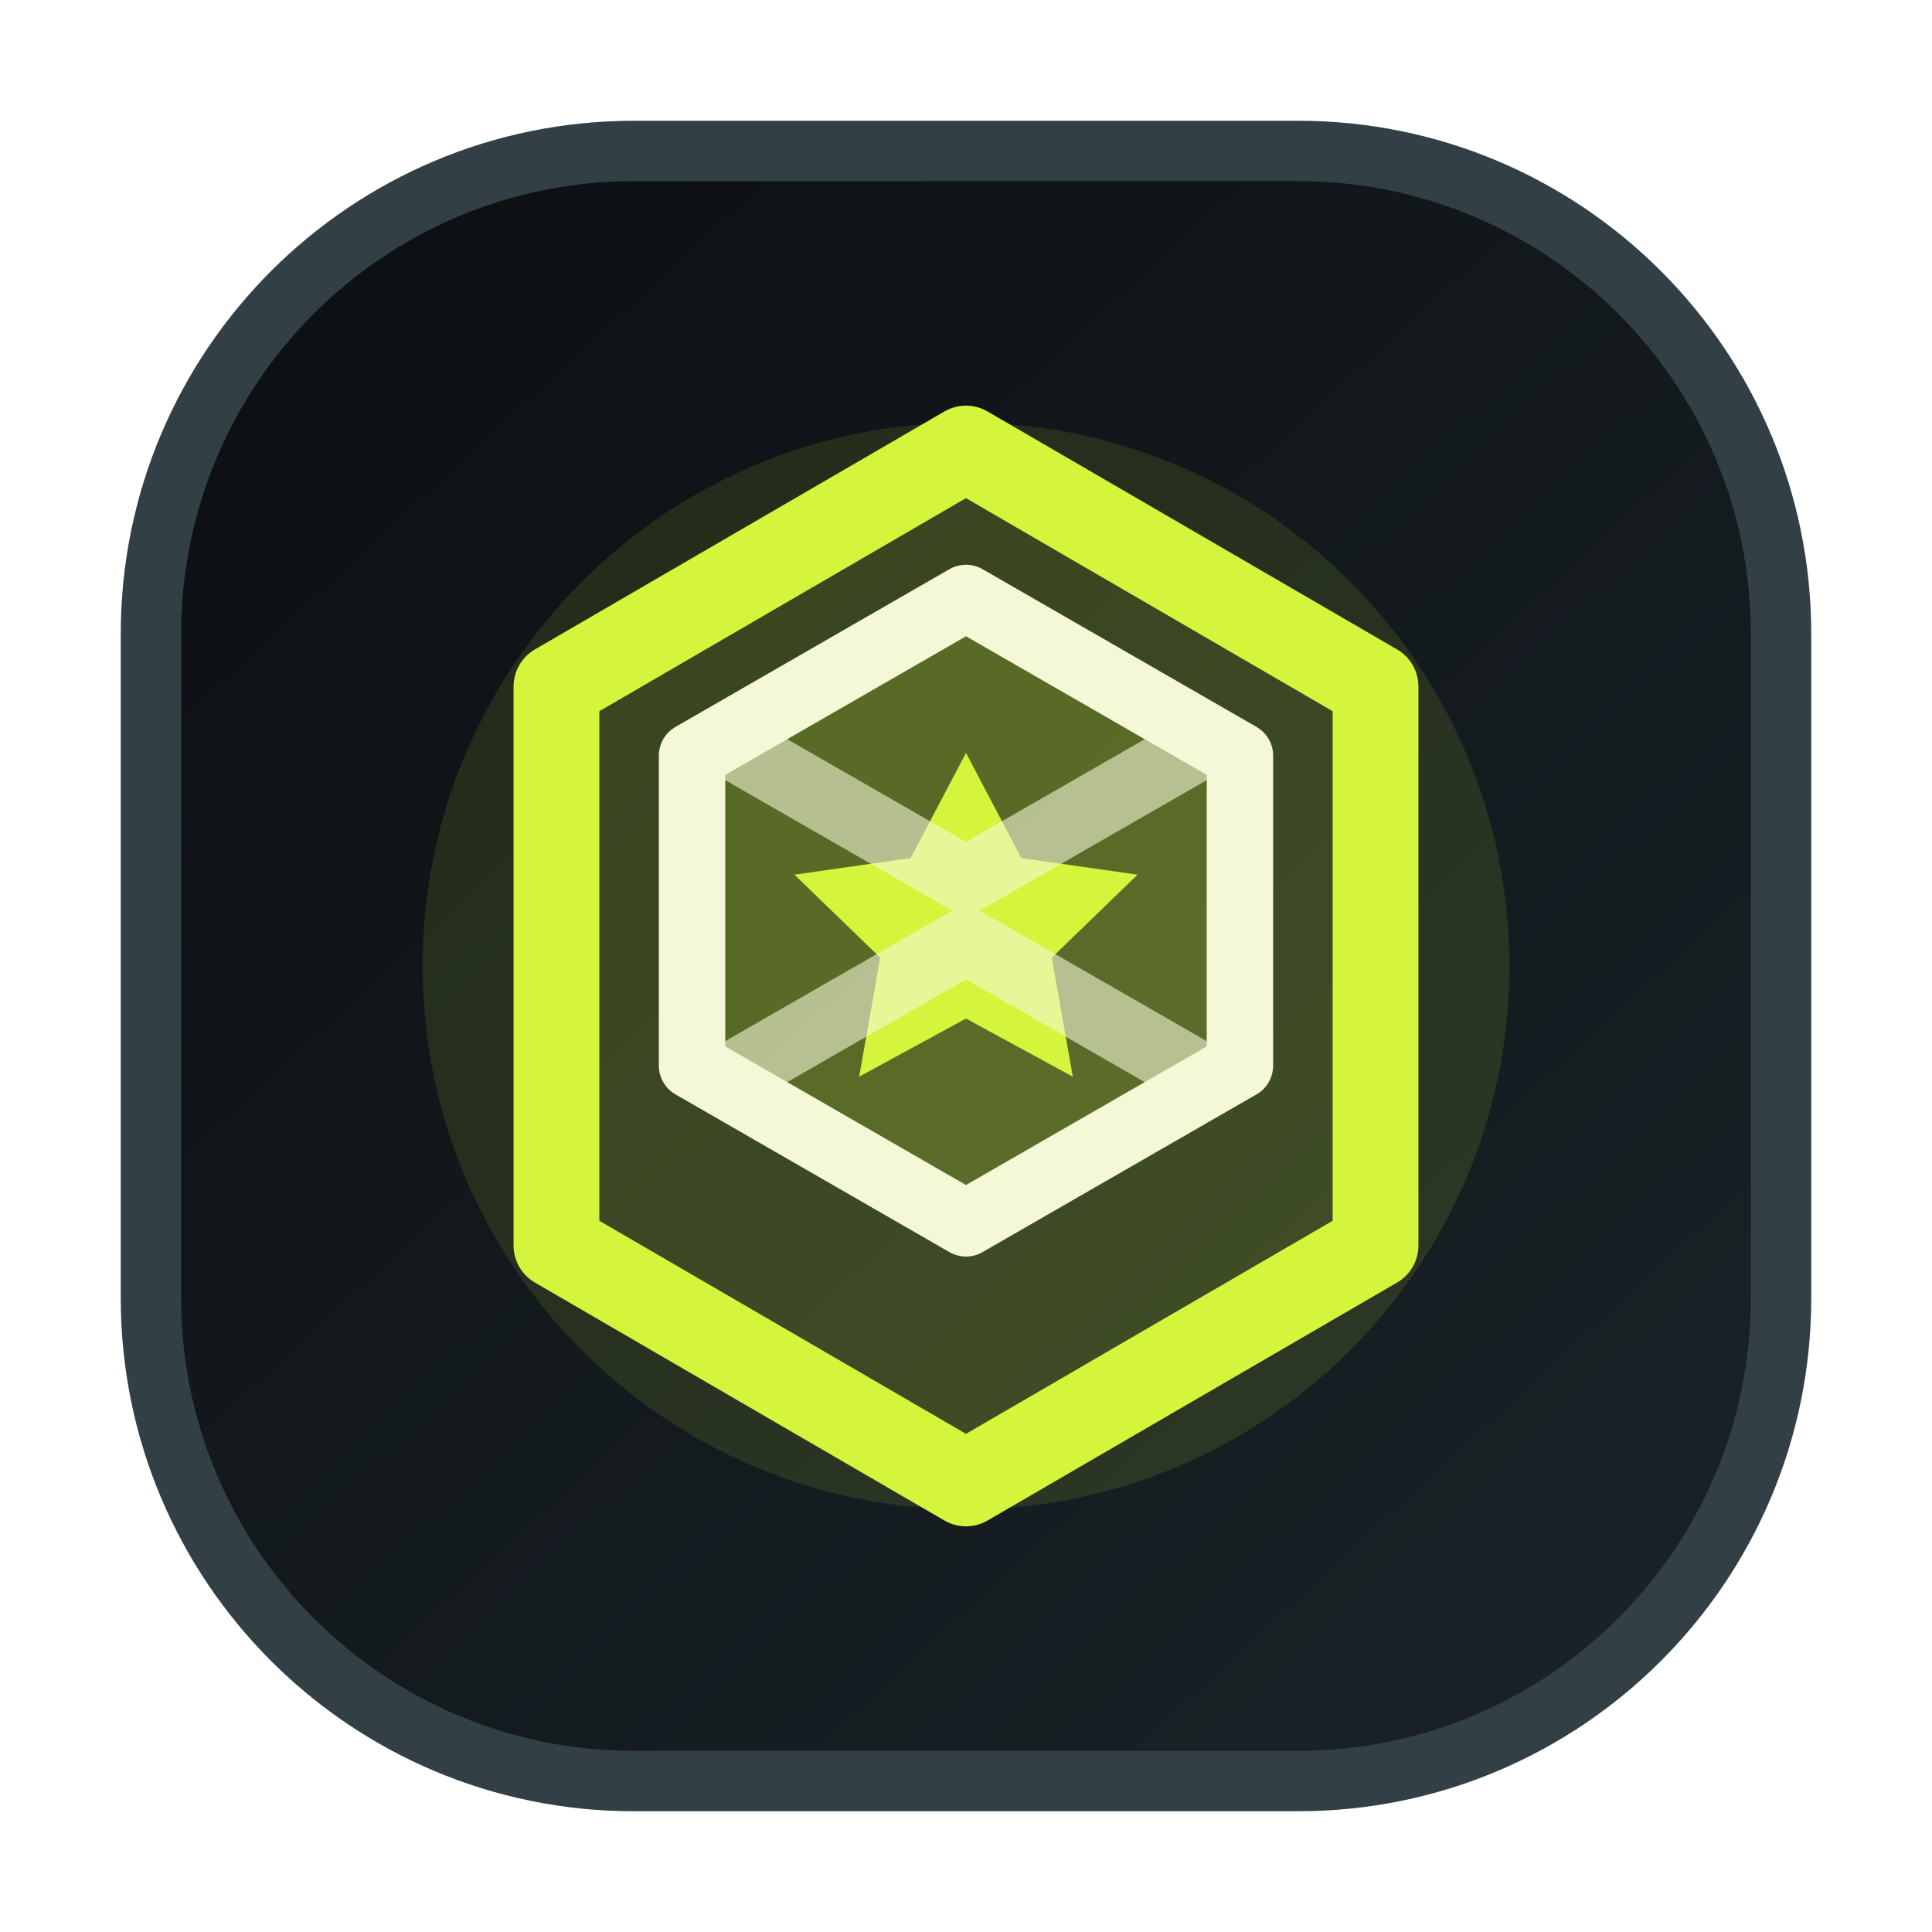
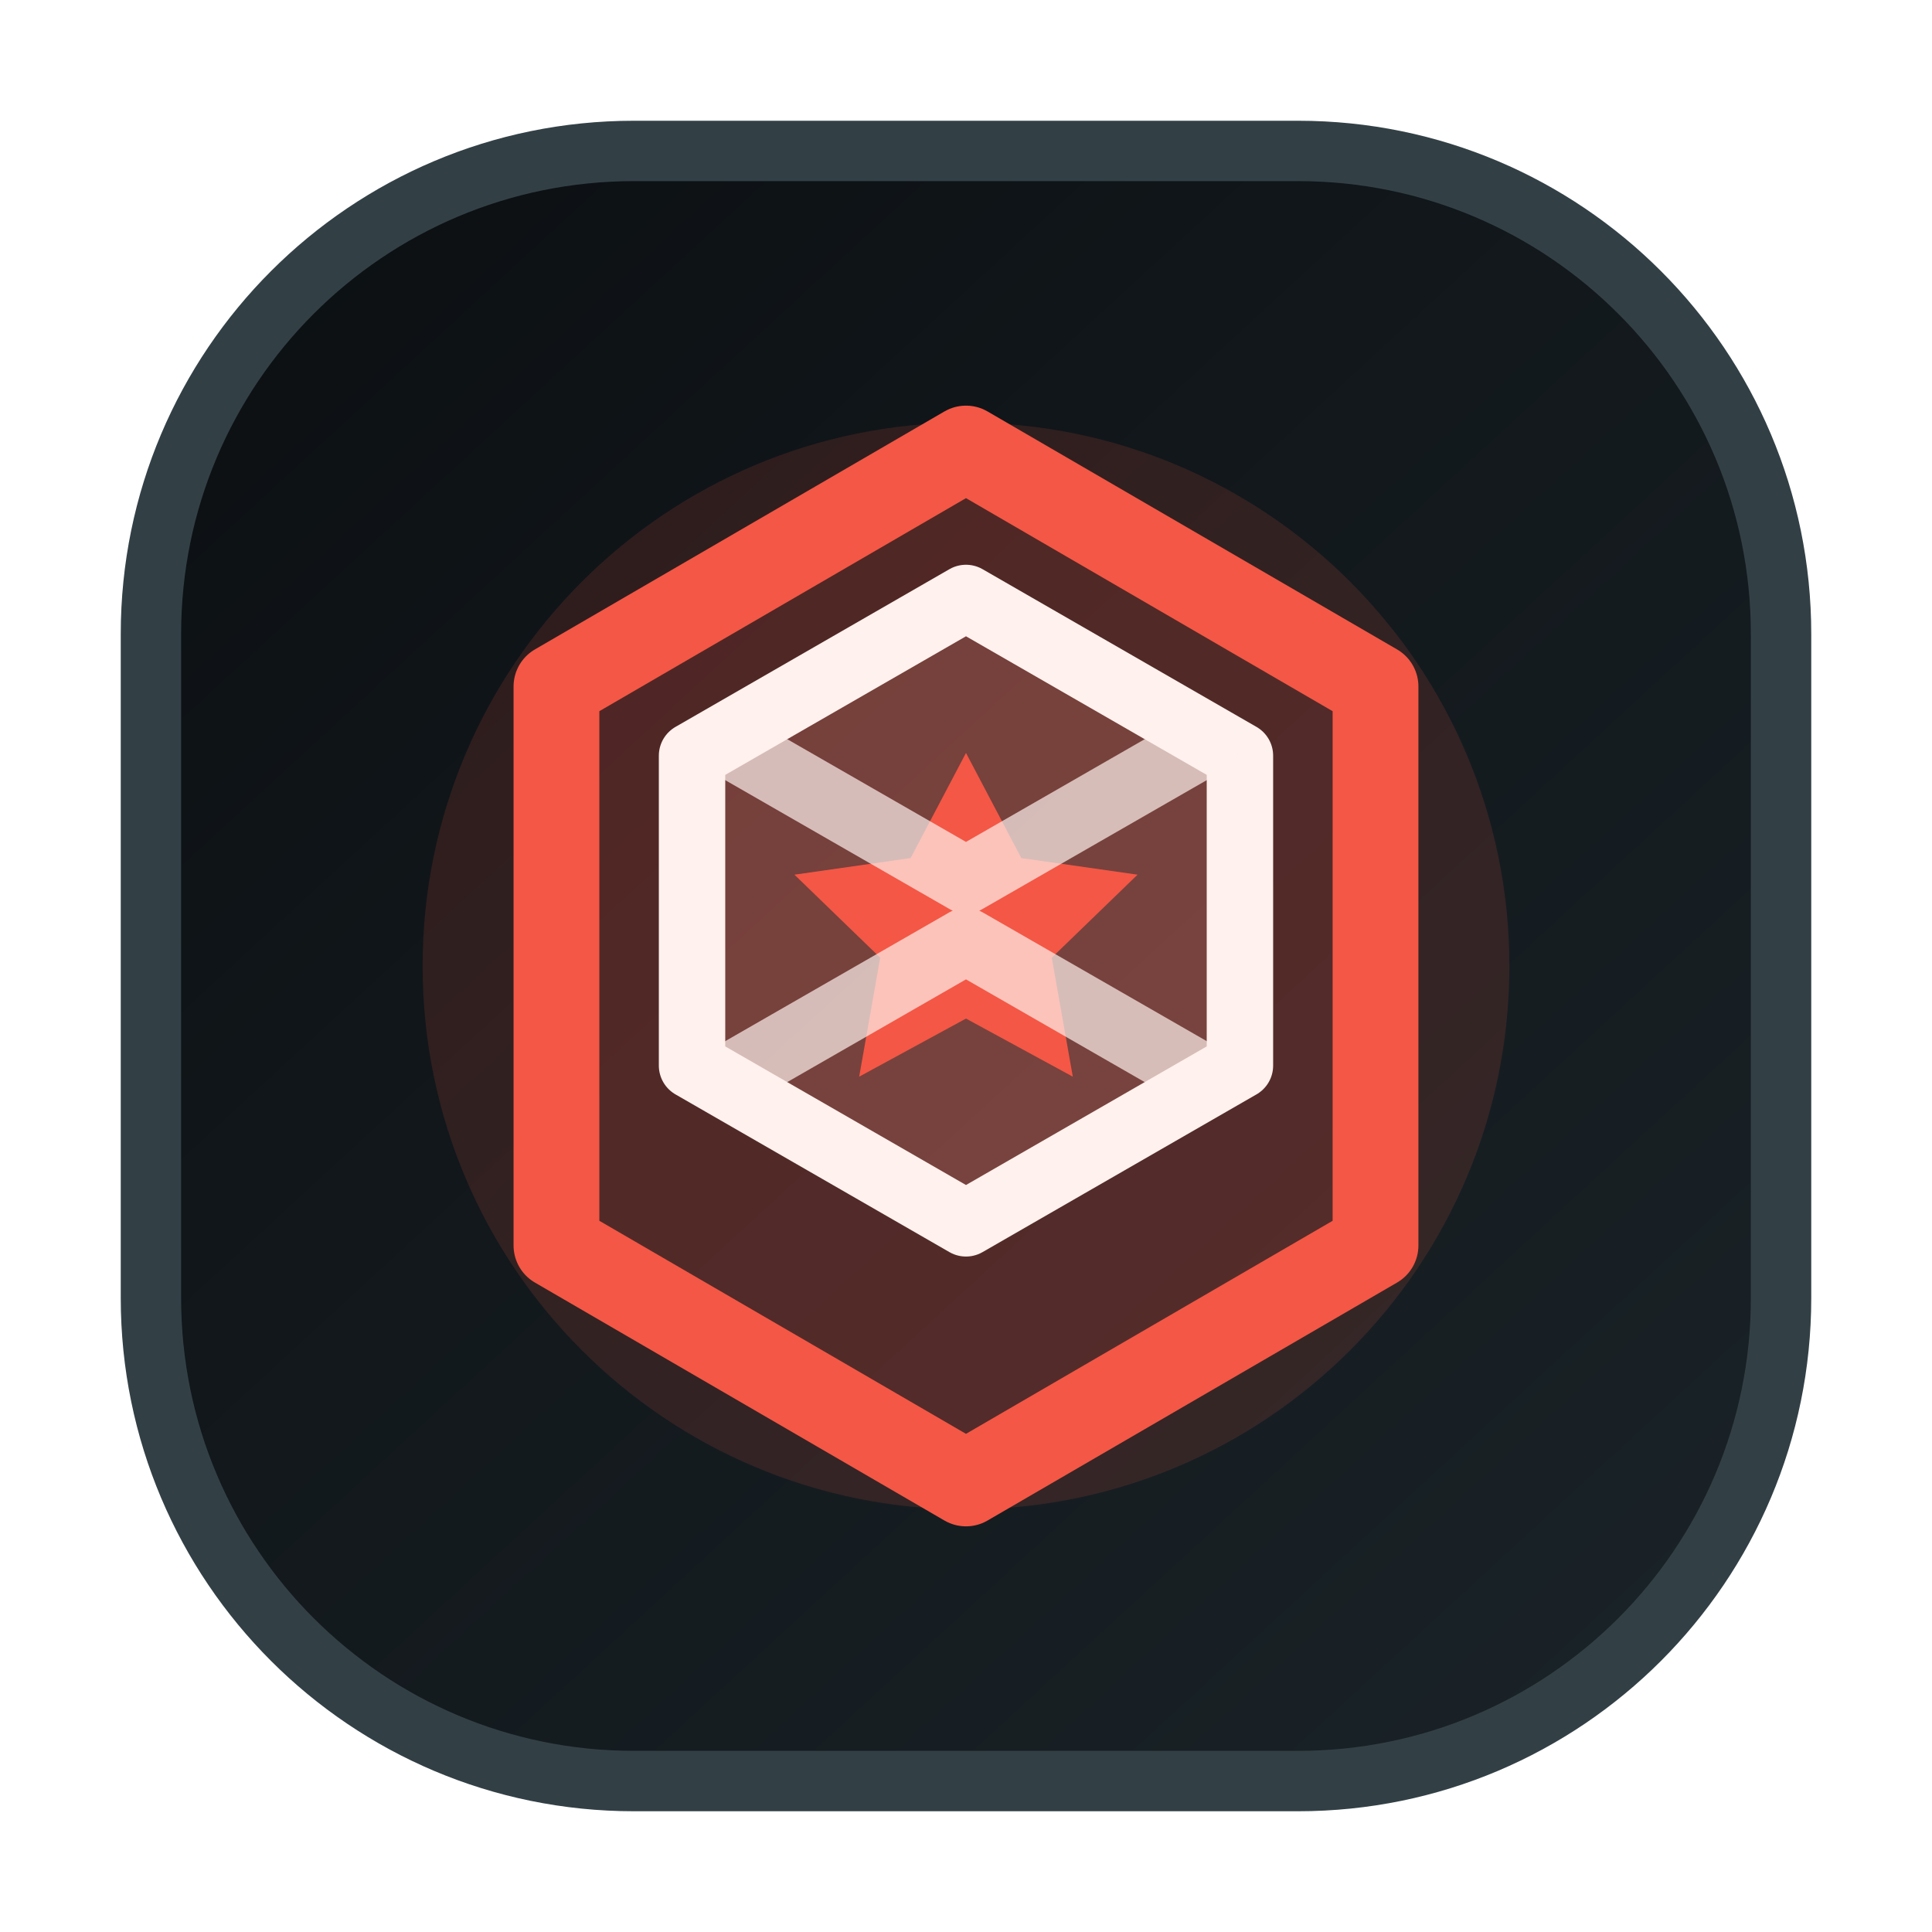
<svg xmlns="http://www.w3.org/2000/svg" viewBox="0 0 64 64" fill="none">
  <defs>
    <linearGradient id="ttf-bg" x1="10" y1="8" x2="56" y2="58" gradientUnits="userSpaceOnUse">
      <stop stop-color="#0C1013" />
      <stop offset="1" stop-color="#1A2328" />
    </linearGradient>
  </defs>
  <rect x="5" y="5" width="54" height="54" rx="16" fill="url(#ttf-bg)" />
  <rect x="5" y="5" width="54" height="54" rx="16" stroke="#324046" stroke-width="2" />
-   <circle cx="32" cy="32" r="18" fill="#D4F53C" fill-opacity="0.11" />
+   <circle cx="32" cy="32" r="18" fill="#F45745" fill-opacity="0.14" />
  <g transform="translate(10 10) scale(1.8333)">
-     <path d="M12 2.65 19.4 6.95v10.1L12 21.35 4.6 17.05V6.95L12 2.65Z" fill="#D4F53C" fill-opacity="0.12" stroke="#D4F53C" stroke-width="1.55" stroke-linejoin="round" />
-     <path d="M12 5.35 16.95 8.2v5.6L12 16.65 7.05 13.8V8.2L12 5.35Z" fill="#D4F53C" fill-opacity="0.2" stroke="#F4F8D6" stroke-width="1.2" stroke-linejoin="round" />
-     <path d="M12 8.15l1 1.9 2.1.3-1.55 1.5.38 2.15L12 12.95 10.07 14l.38-2.15-1.55-1.5 2.1-.3L12 8.15Z" fill="#D4F53C" />
-     <path d="M7.65 7.95 12 10.45l4.35-2.5M7.65 14.05 12 11.55l4.35 2.5" stroke="#F4F8D6" stroke-opacity="0.6" stroke-width="1.2" stroke-linecap="round" stroke-linejoin="round" />
+     <path d="M12 2.65 19.4 6.95v10.1L12 21.35 4.6 17.05V6.95L12 2.65Z" fill="#F45745" fill-opacity="0.16" stroke="#F45745" stroke-width="1.55" stroke-linejoin="round" />
+     <path d="M12 5.35 16.95 8.2v5.6L12 16.65 7.05 13.8V8.2L12 5.35Z" fill="#FE978C" fill-opacity="0.22" stroke="#FFF1ED" stroke-width="1.2" stroke-linejoin="round" />
+     <path d="M12 8.15l1 1.9 2.1.3-1.55 1.5.38 2.15L12 12.95 10.07 14l.38-2.15-1.55-1.5 2.1-.3L12 8.15Z" fill="#F45745" />
+     <path d="M7.65 7.95 12 10.45l4.35-2.5M7.65 14.05 12 11.55l4.35 2.5" stroke="#FFF1ED" stroke-opacity="0.7" stroke-width="1.2" stroke-linecap="round" stroke-linejoin="round" />
  </g>
</svg>
